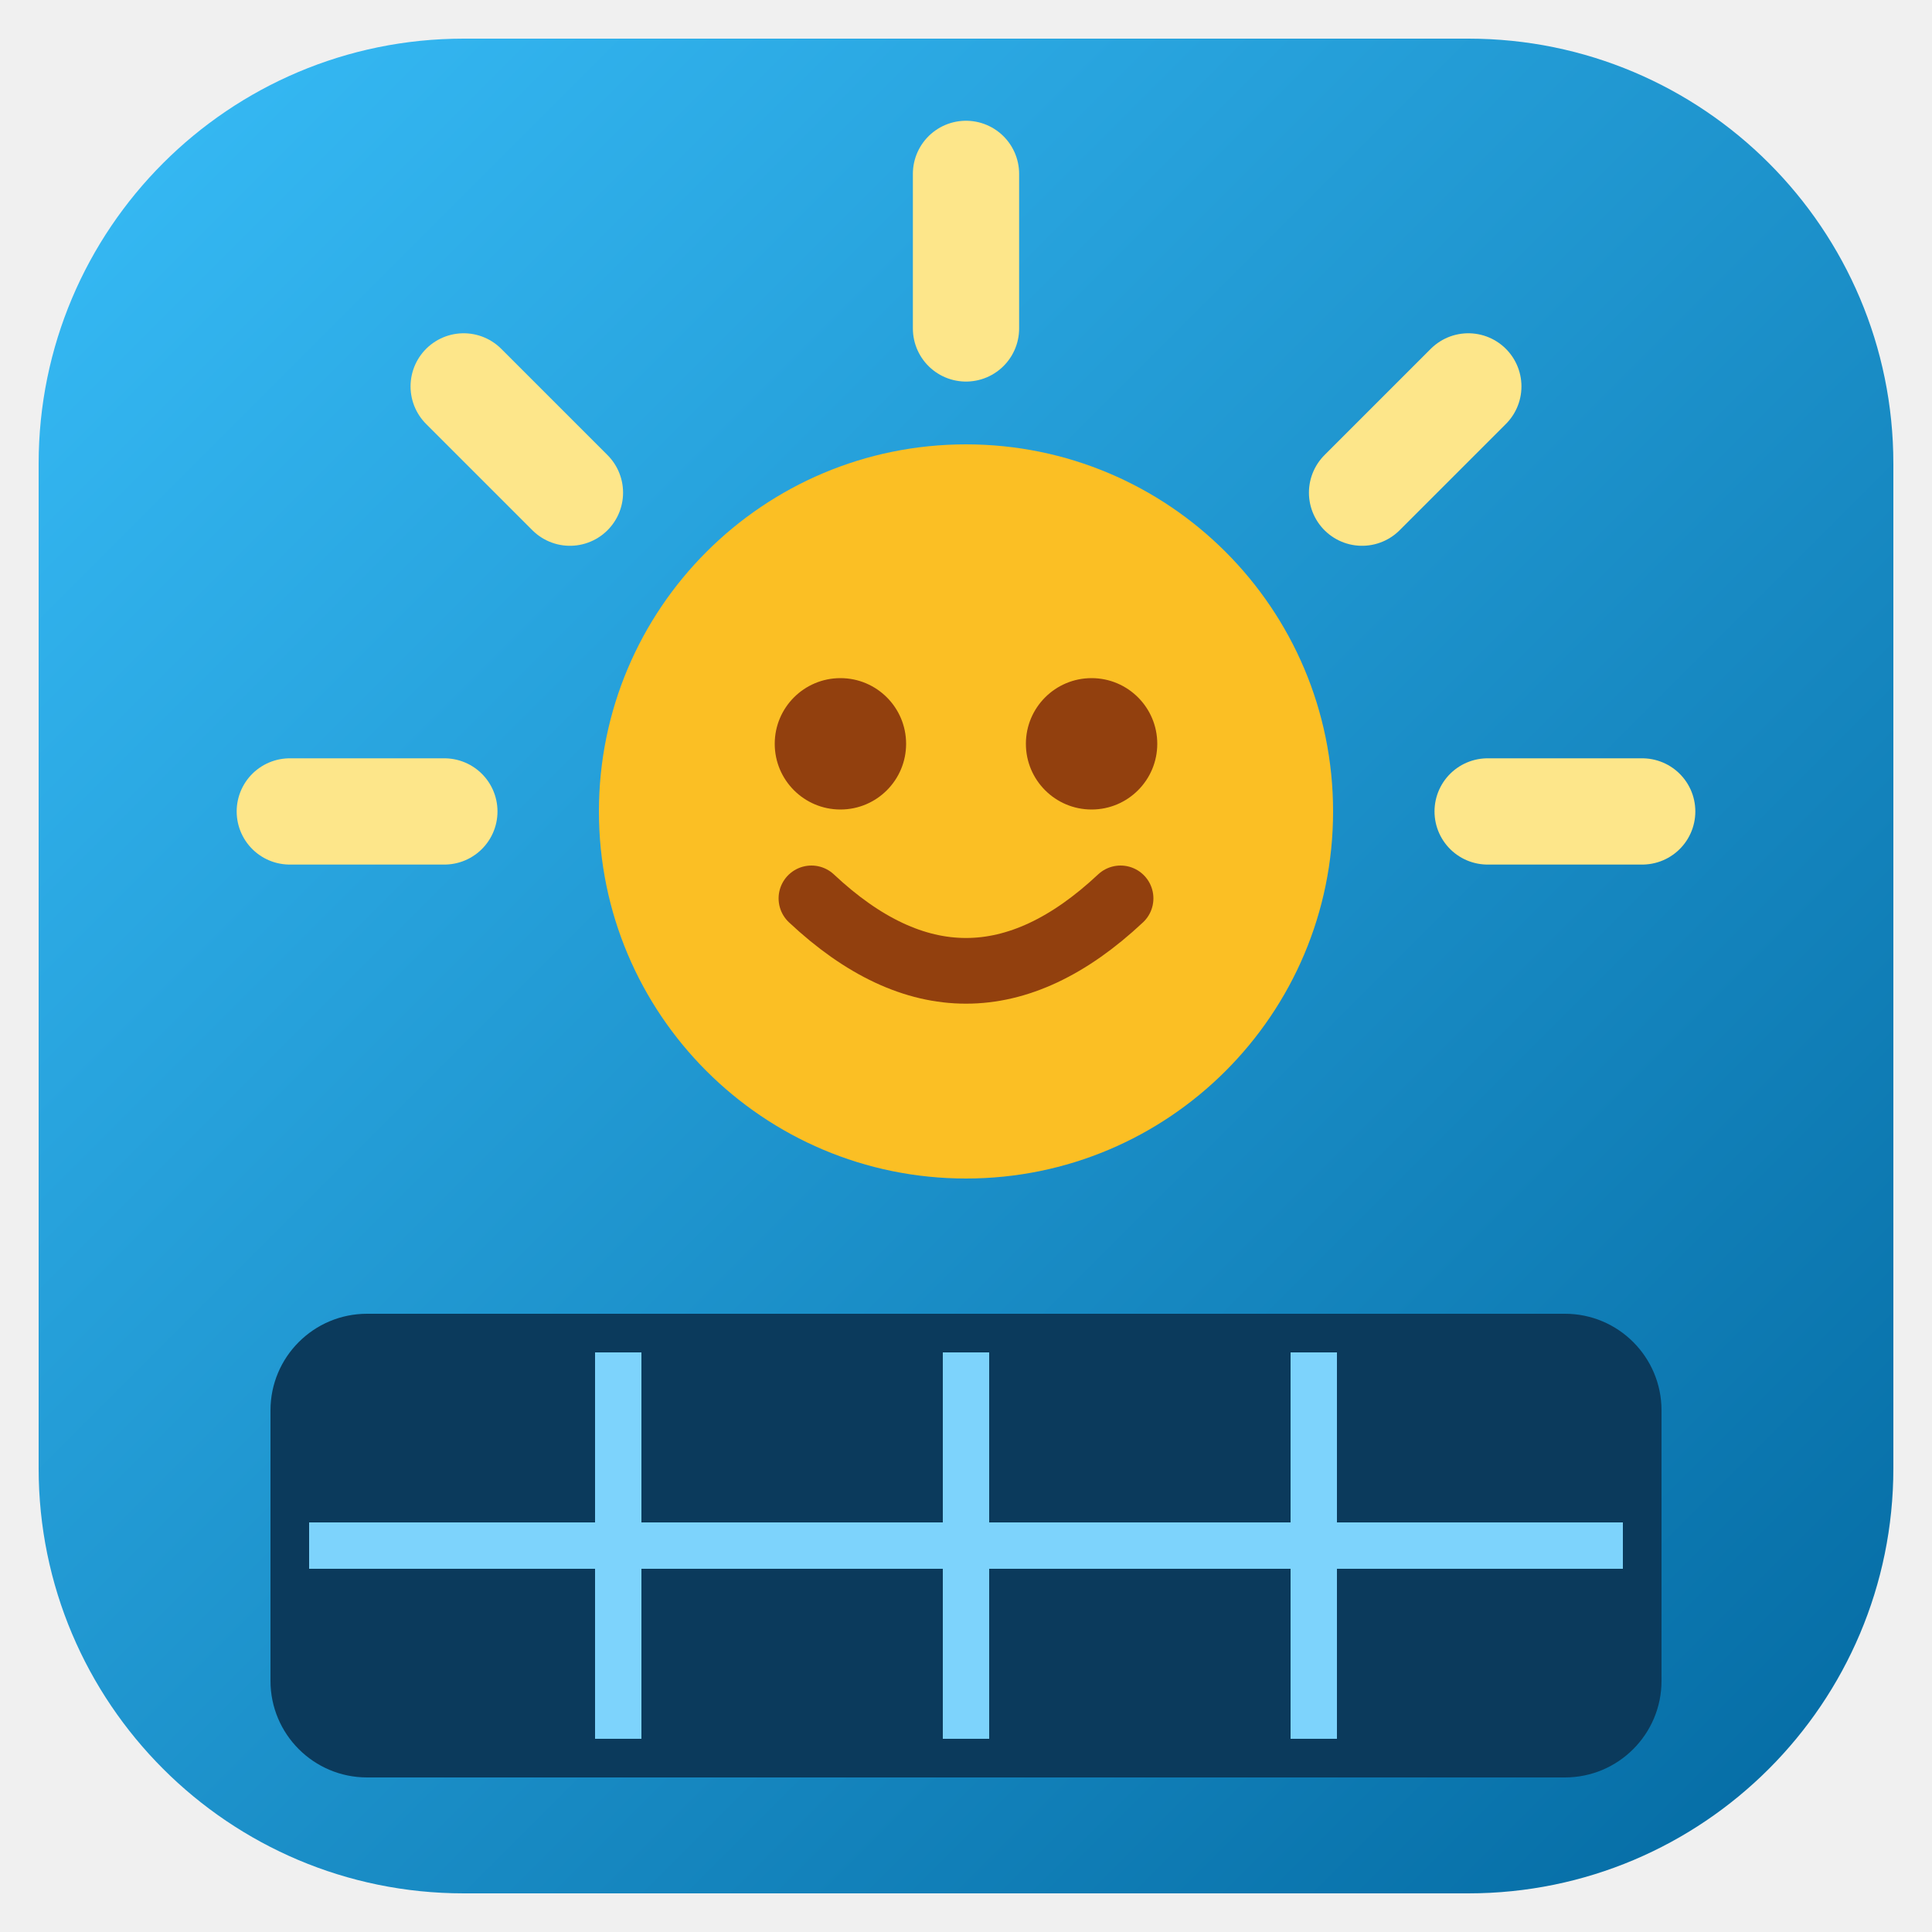
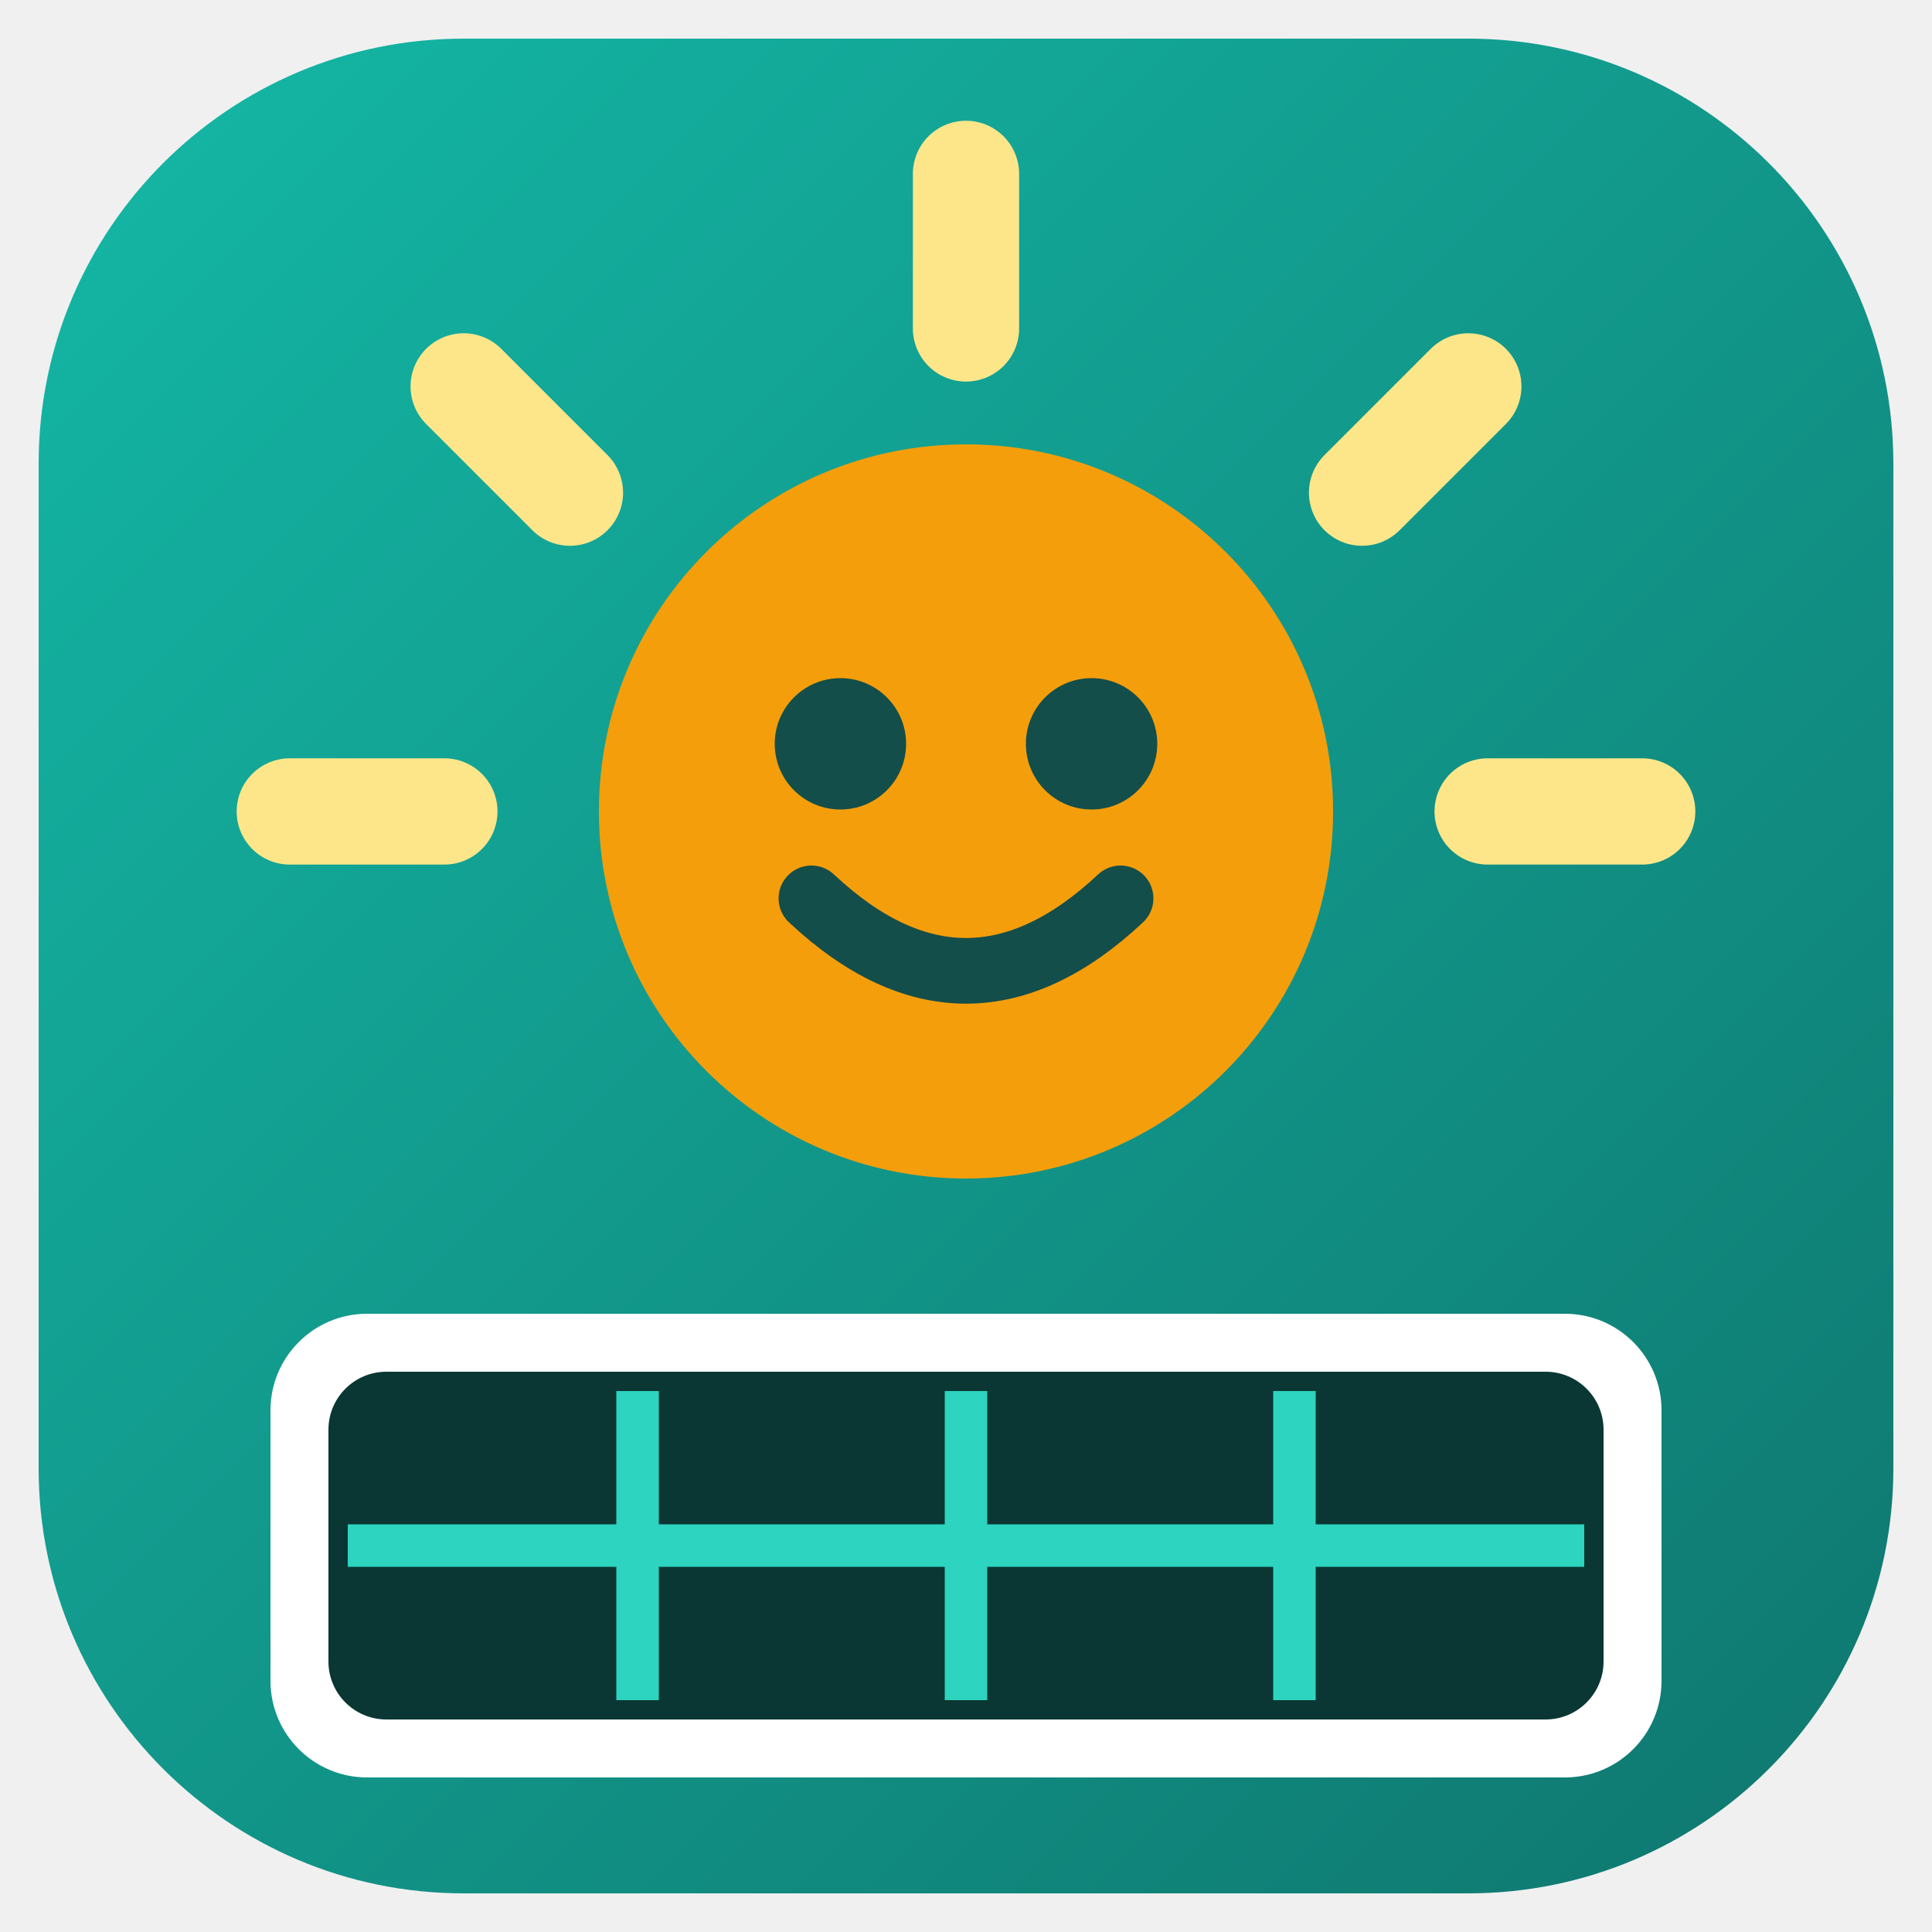
<svg xmlns="http://www.w3.org/2000/svg" viewBox="0 0 100 100">
  <defs>
    <linearGradient id="bg" x1="0" y1="0" x2="1" y2="1">
-       <stop offset="0" stop-color="#38bdf8" />
-       <stop offset="1" stop-color="#0369a1" />
+       <stop offset="0" stop-color="#14b8a6" />
+       <stop offset="1" stop-color="#0f766e" />
    </linearGradient>
  </defs>
  <rect x="2" y="2" width="96" height="96" rx="22" fill="url(#bg)" />
  <g stroke="#fde68a" stroke-width="5.5" stroke-linecap="round">
    <line x1="50" y1="9" x2="50" y2="17" />
    <line x1="24" y1="20" x2="29.5" y2="25.5" />
    <line x1="76" y1="20" x2="70.5" y2="25.5" />
    <line x1="15" y1="42" x2="23" y2="42" />
    <line x1="85" y1="42" x2="77" y2="42" />
  </g>
-   <circle cx="50" cy="42" r="19" fill="#fbbf24" />
-   <circle cx="43.5" cy="38.5" r="3.4" fill="#92400e" />
-   <circle cx="56.5" cy="38.5" r="3.4" fill="#92400e" />
-   <path d="M42 46.5 Q50 54 58 46.5" fill="none" stroke="#92400e" stroke-width="3.4" stroke-linecap="round" />
+   <circle cx="50" cy="42" r="19" fill="#f59e0b" />
+   <circle cx="43.5" cy="38.5" r="3.4" fill="#134e4a" />
+   <circle cx="56.5" cy="38.5" r="3.4" fill="#134e4a" />
+   <path d="M42 46.5 Q50 54 58 46.5" fill="none" stroke="#134e4a" stroke-width="3.4" stroke-linecap="round" />
  <g>
-     <rect x="14" y="68" width="72" height="24" rx="5" fill="#0b3a5c" />
-     <line x1="32" y1="70" x2="32" y2="90" stroke="#7dd3fc" stroke-width="2.4" />
-     <line x1="50" y1="70" x2="50" y2="90" stroke="#7dd3fc" stroke-width="2.4" />
-     <line x1="68" y1="70" x2="68" y2="90" stroke="#7dd3fc" stroke-width="2.4" />
-     <line x1="16" y1="80" x2="84" y2="80" stroke="#7dd3fc" stroke-width="2.4" />
+     <rect x="14" y="68" width="72" height="24" rx="5" fill="#ffffff" />
+     <rect x="17" y="71" width="66" height="18" rx="3" fill="#0a3733" />
+     <line x1="33" y1="72" x2="33" y2="88" stroke="#2dd4bf" stroke-width="2.2" />
+     <line x1="50" y1="72" x2="50" y2="88" stroke="#2dd4bf" stroke-width="2.2" />
+     <line x1="67" y1="72" x2="67" y2="88" stroke="#2dd4bf" stroke-width="2.2" />
+     <line x1="18" y1="80" x2="82" y2="80" stroke="#2dd4bf" stroke-width="2.2" />
  </g>
</svg>
